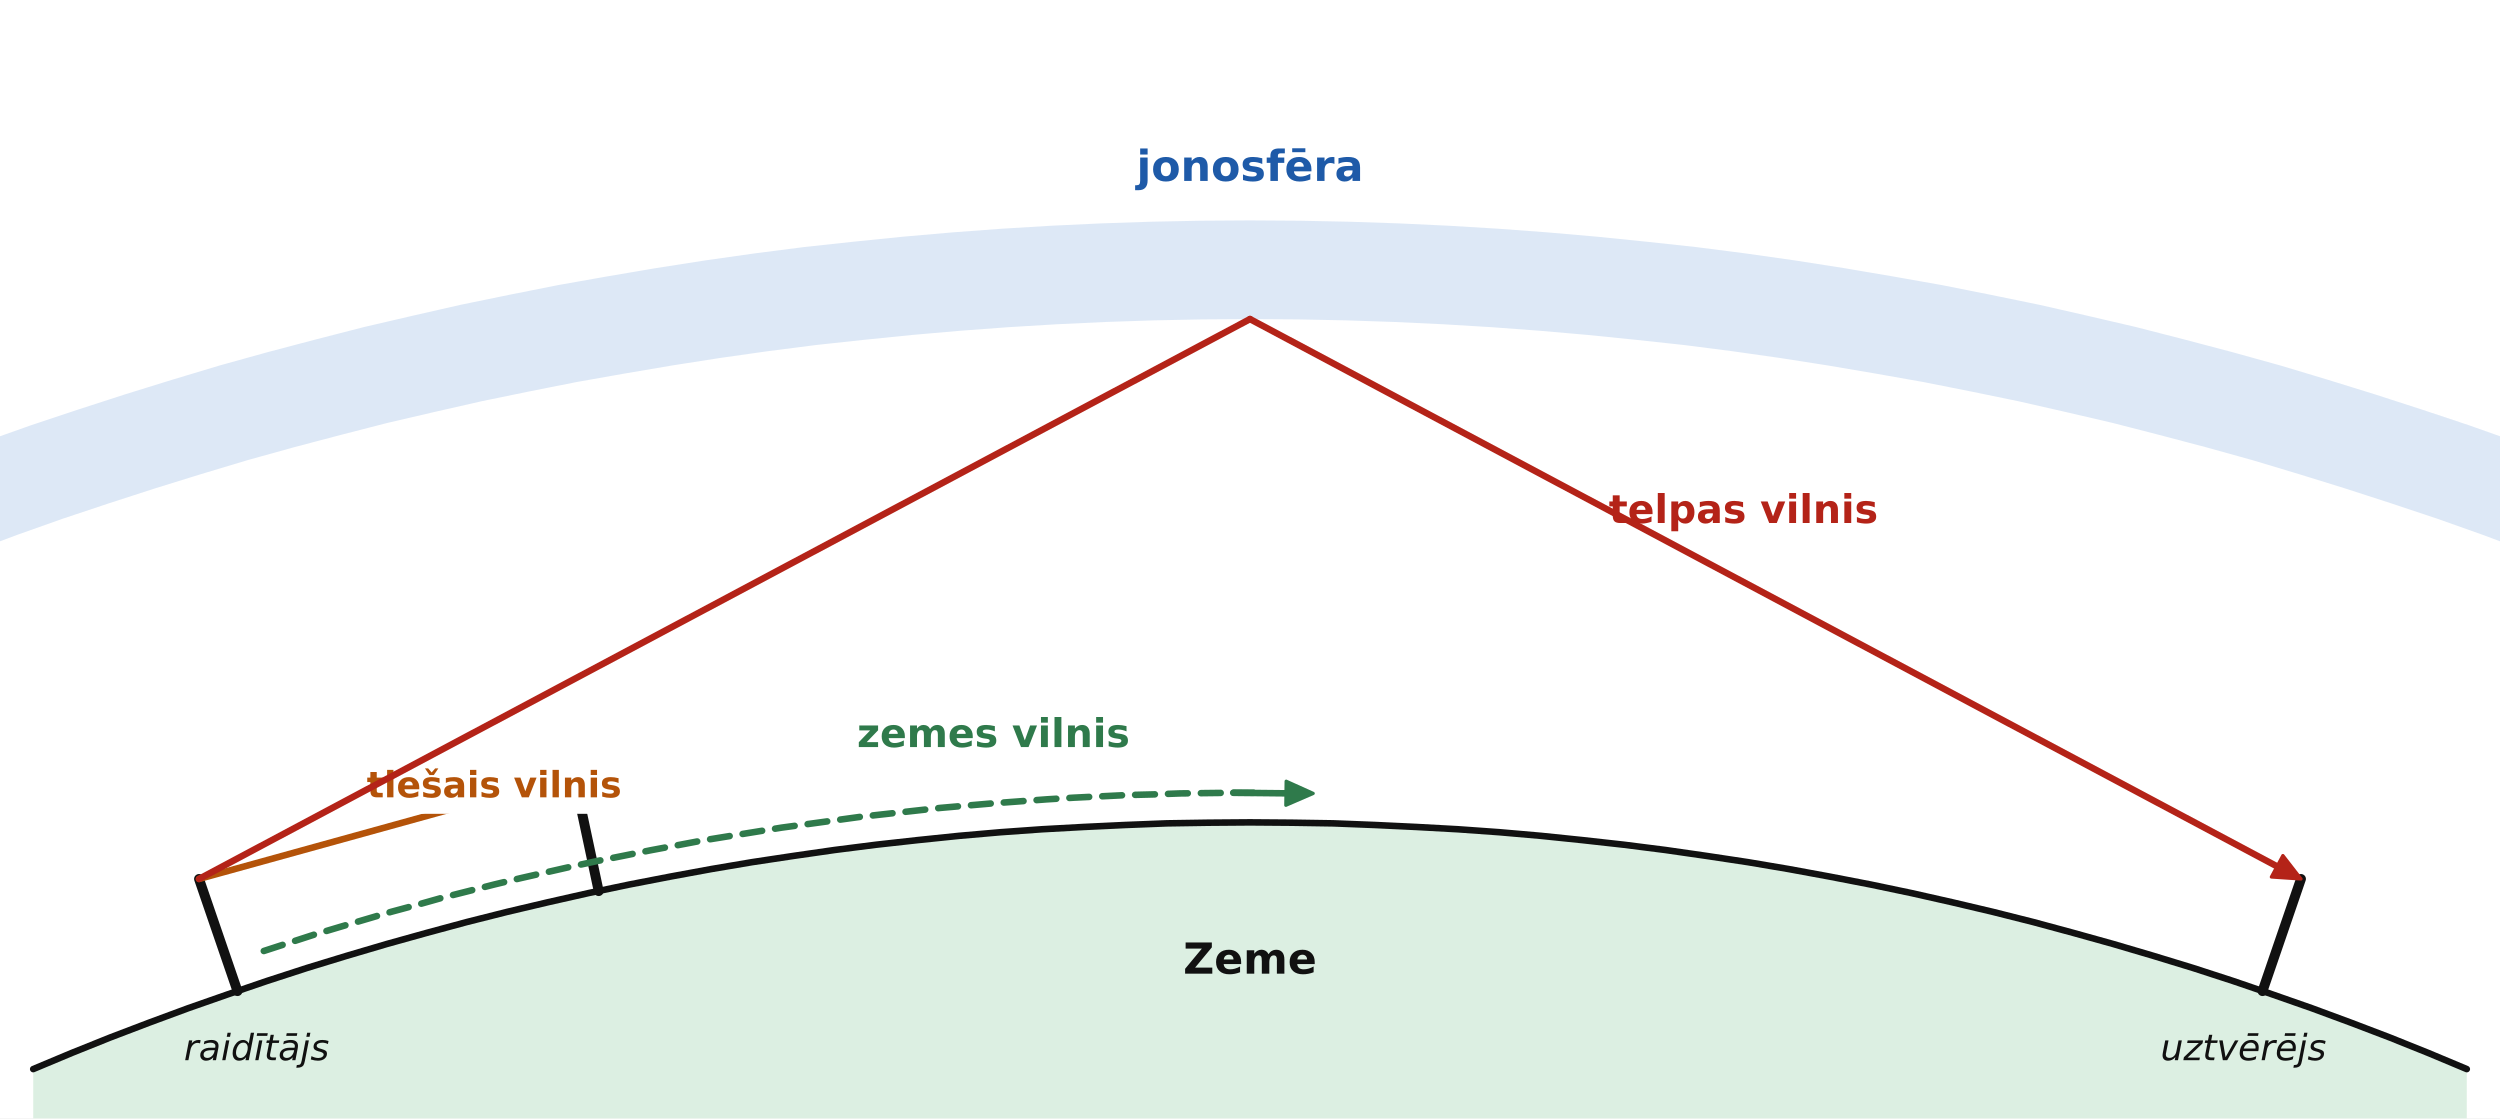
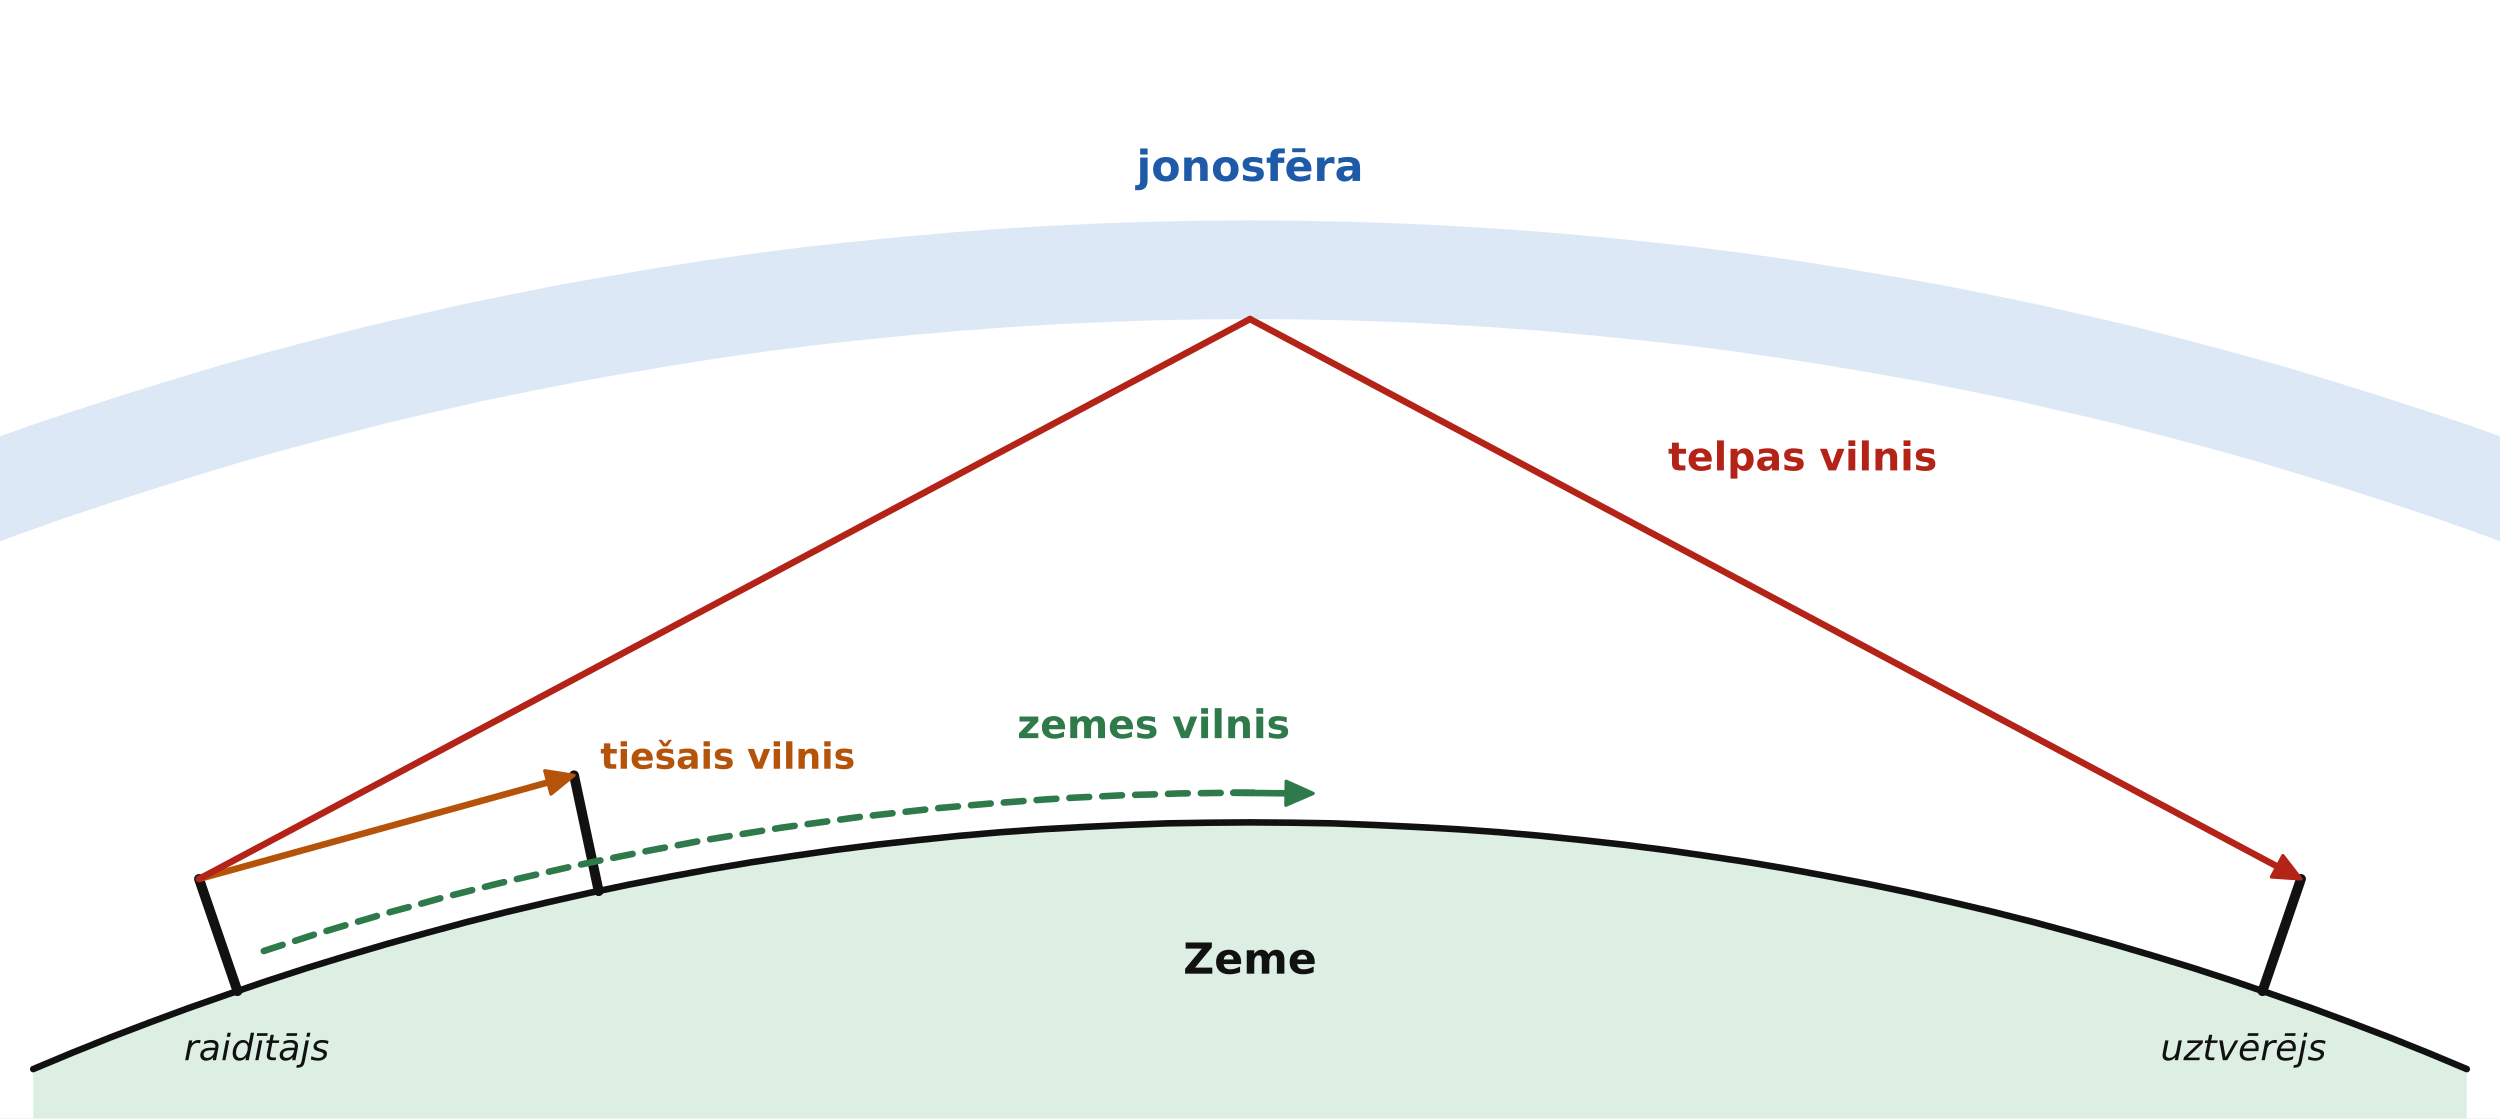
<svg xmlns="http://www.w3.org/2000/svg" viewBox="0 0 760 340" width="760" height="340" font-family="DejaVu Sans, Arial, Helvetica, sans-serif">
  <rect x="0" y="0" width="760" height="340" fill="white" />
  <polyline points="-55.4,170.3 -41.6,164.5 -27.8,159.0 -13.8,153.7 0.1,148.5 14.2,143.5 28.3,138.8 42.5,134.2 56.7,129.8 71.0,125.5 85.4,121.5 99.8,117.7 114.2,114.0 128.8,110.6 143.3,107.3 157.9,104.3 172.5,101.4 187.2,98.8 201.9,96.3 216.6,94.0 231.4,91.9 246.2,90.0 261.0,88.4 275.8,86.9 290.7,85.6 305.5,84.5 320.4,83.6 335.3,82.9 350.2,82.4 365.1,82.1 380.0,82.0 394.9,82.1 409.8,82.4 424.7,82.9 439.6,83.6 454.5,84.5 469.3,85.6 484.2,86.9 499.0,88.4 513.8,90.0 528.6,91.9 543.4,94.0 558.1,96.3 572.8,98.8 587.5,101.4 602.1,104.3 616.7,107.3 631.2,110.6 645.8,114.0 660.2,117.7 674.6,121.5 689.0,125.5 703.3,129.8 717.5,134.2 731.7,138.8 745.8,143.5 759.9,148.5 773.8,153.7 787.8,159.0 801.6,164.5 815.4,170.3" fill="none" stroke="#dde8f6" stroke-width="30" stroke-linejoin="round" stroke-linecap="round" />
  <text x="380.0" y="55.0" text-anchor="middle" font-size="13" fill="#1e5aa8" font-weight="bold">jonosfēra</text>
  <polygon points="10.1,325.0 21.8,320.1 33.5,315.4 45.3,310.9 57.2,306.5 69.2,302.3 81.2,298.2 93.2,294.3 105.3,290.6 117.5,287.0 129.7,283.6 141.9,280.3 154.2,277.2 166.5,274.3 178.9,271.5 191.3,268.9 203.7,266.5 216.2,264.2 228.6,262.1 241.2,260.2 253.7,258.4 266.3,256.8 278.9,255.4 291.5,254.1 304.1,253.0 316.7,252.1 329.4,251.4 342.0,250.8 354.7,250.3 367.3,250.1 380.0,250.0 392.7,250.1 405.3,250.3 418.0,250.8 430.6,251.4 443.3,252.1 455.9,253.0 468.5,254.1 481.1,255.4 493.7,256.8 506.3,258.4 518.8,260.2 531.4,262.1 543.8,264.2 556.3,266.5 568.7,268.9 581.1,271.5 593.5,274.3 605.8,277.2 618.1,280.3 630.3,283.6 642.5,287.0 654.7,290.6 666.8,294.3 678.8,298.2 690.8,302.3 702.8,306.5 714.7,310.9 726.5,315.4 738.2,320.1 749.9,325.0 749.9,340.0 10.1,340.0" fill="#dcefe2" stroke="#dcefe2" stroke-width="0" stroke-linejoin="round" stroke-linecap="round" />
  <polyline points="10.1,325.0 21.8,320.1 33.5,315.4 45.3,310.9 57.2,306.5 69.2,302.3 81.2,298.2 93.2,294.3 105.3,290.6 117.5,287.0 129.7,283.6 141.9,280.3 154.2,277.2 166.5,274.3 178.9,271.5 191.3,268.9 203.7,266.5 216.2,264.2 228.6,262.1 241.2,260.2 253.7,258.4 266.3,256.8 278.9,255.4 291.5,254.1 304.1,253.0 316.7,252.1 329.4,251.4 342.0,250.8 354.7,250.3 367.3,250.1 380.0,250.0 392.7,250.1 405.3,250.3 418.0,250.8 430.6,251.4 443.3,252.1 455.9,253.0 468.5,254.1 481.1,255.4 493.7,256.8 506.3,258.4 518.8,260.2 531.4,262.1 543.8,264.2 556.3,266.5 568.7,268.9 581.1,271.5 593.5,274.3 605.8,277.2 618.1,280.3 630.3,283.6 642.5,287.0 654.7,290.6 666.8,294.3 678.8,298.2 690.8,302.3 702.8,306.5 714.7,310.9 726.5,315.4 738.2,320.1 749.9,325.0" fill="none" stroke="#111111" stroke-width="2" stroke-linejoin="round" stroke-linecap="round" />
  <text x="380.0" y="296.0" text-anchor="middle" font-size="13" fill="#111111" font-weight="bold">Zeme</text>
  <line x1="72.2" y1="301.3" x2="60.5" y2="267.2" stroke="#111111" stroke-width="3" stroke-linecap="round" />
  <text x="78.0" y="322.3" text-anchor="middle" font-size="11" fill="#111111" font-style="italic">raidītājs</text>
  <line x1="182.0" y1="270.9" x2="174.5" y2="235.7" stroke="#111111" stroke-width="3" stroke-linecap="round" />
  <line x1="687.8" y1="301.3" x2="699.5" y2="267.2" stroke="#111111" stroke-width="3" stroke-linecap="round" />
  <text x="682.0" y="322.3" text-anchor="middle" font-size="11" fill="#111111" font-style="italic">uztvērējs</text>
  <line x1="60.5" y1="267.2" x2="169.3" y2="237.1" stroke="#b45309" stroke-width="2" stroke-linecap="round" />
  <polygon points="174.5,235.7 167.5,241.4 165.6,234.3" fill="#b45309" stroke="#b45309" stroke-width="1" stroke-linejoin="round" stroke-linecap="round" />
-   <rect x="108.5" y="231.4" width="98.4" height="16.0" fill="white" stroke="none" />
-   <text x="111.5" y="242.4" text-anchor="start" font-size="11" fill="#b45309" font-weight="bold">tiešais vilnis</text>
+   <text x="182.5" y="233.7" text-anchor="start" font-size="11" fill="#b45309" font-weight="bold">tiešais vilnis</text>
  <polyline points="80.2,289.1 87.9,286.6 95.6,284.1 103.3,281.8 111.1,279.5 118.9,277.2 126.7,275.1 134.5,272.9 142.4,270.9 150.2,268.9 158.1,267.0 166.0,265.2 173.9,263.4 181.8,261.7 189.8,260.1 197.7,258.5 205.7,257.0 213.6,255.5 221.6,254.2 229.6,252.9 237.6,251.6 245.7,250.5 253.7,249.4 261.7,248.3 269.8,247.4 277.8,246.5 285.9,245.6 293.9,244.9 302.0,244.2 310.1,243.6 318.2,243.0 326.3,242.5 334.4,242.1 342.5,241.7 350.6,241.5 358.7,241.2 366.8,241.1 374.9,241.0 383.0,241.0" fill="none" stroke="#2f7a4b" stroke-width="2" stroke-dasharray="6 4" stroke-linejoin="round" stroke-linecap="round" />
  <line x1="374.9" y1="241.0" x2="393.8" y2="241.2" stroke="#2f7a4b" stroke-width="2" stroke-linecap="round" />
  <polygon points="399.2,241.2 390.9,244.8 391.0,237.5" fill="#2f7a4b" stroke="#2f7a4b" stroke-width="1" stroke-linejoin="round" stroke-linecap="round" />
-   <text x="302.0" y="227.1" text-anchor="middle" font-size="12" fill="#2f7a4b" font-weight="bold">zemes vilnis</text>
+   <text x="350.7" y="224.4" text-anchor="middle" font-size="12" fill="#2f7a4b" font-weight="bold">zemes vilnis</text>
  <line x1="60.5" y1="267.2" x2="380.0" y2="97.0" stroke="#b42318" stroke-width="2" stroke-linecap="round" />
  <line x1="380.0" y1="97.0" x2="694.7" y2="264.7" stroke="#b42318" stroke-width="2" stroke-linecap="round" />
  <polygon points="699.5,267.2 690.5,266.6 694.0,260.1" fill="#b42318" stroke="#b42318" stroke-width="1" stroke-linejoin="round" stroke-linecap="round" />
-   <text x="530.0" y="159.0" text-anchor="middle" font-size="12" fill="#b42318" font-weight="bold">telpas vilnis</text>
+   <text x="548.0" y="143.0" text-anchor="middle" font-size="12" fill="#b42318" font-weight="bold">telpas vilnis</text>
</svg>
